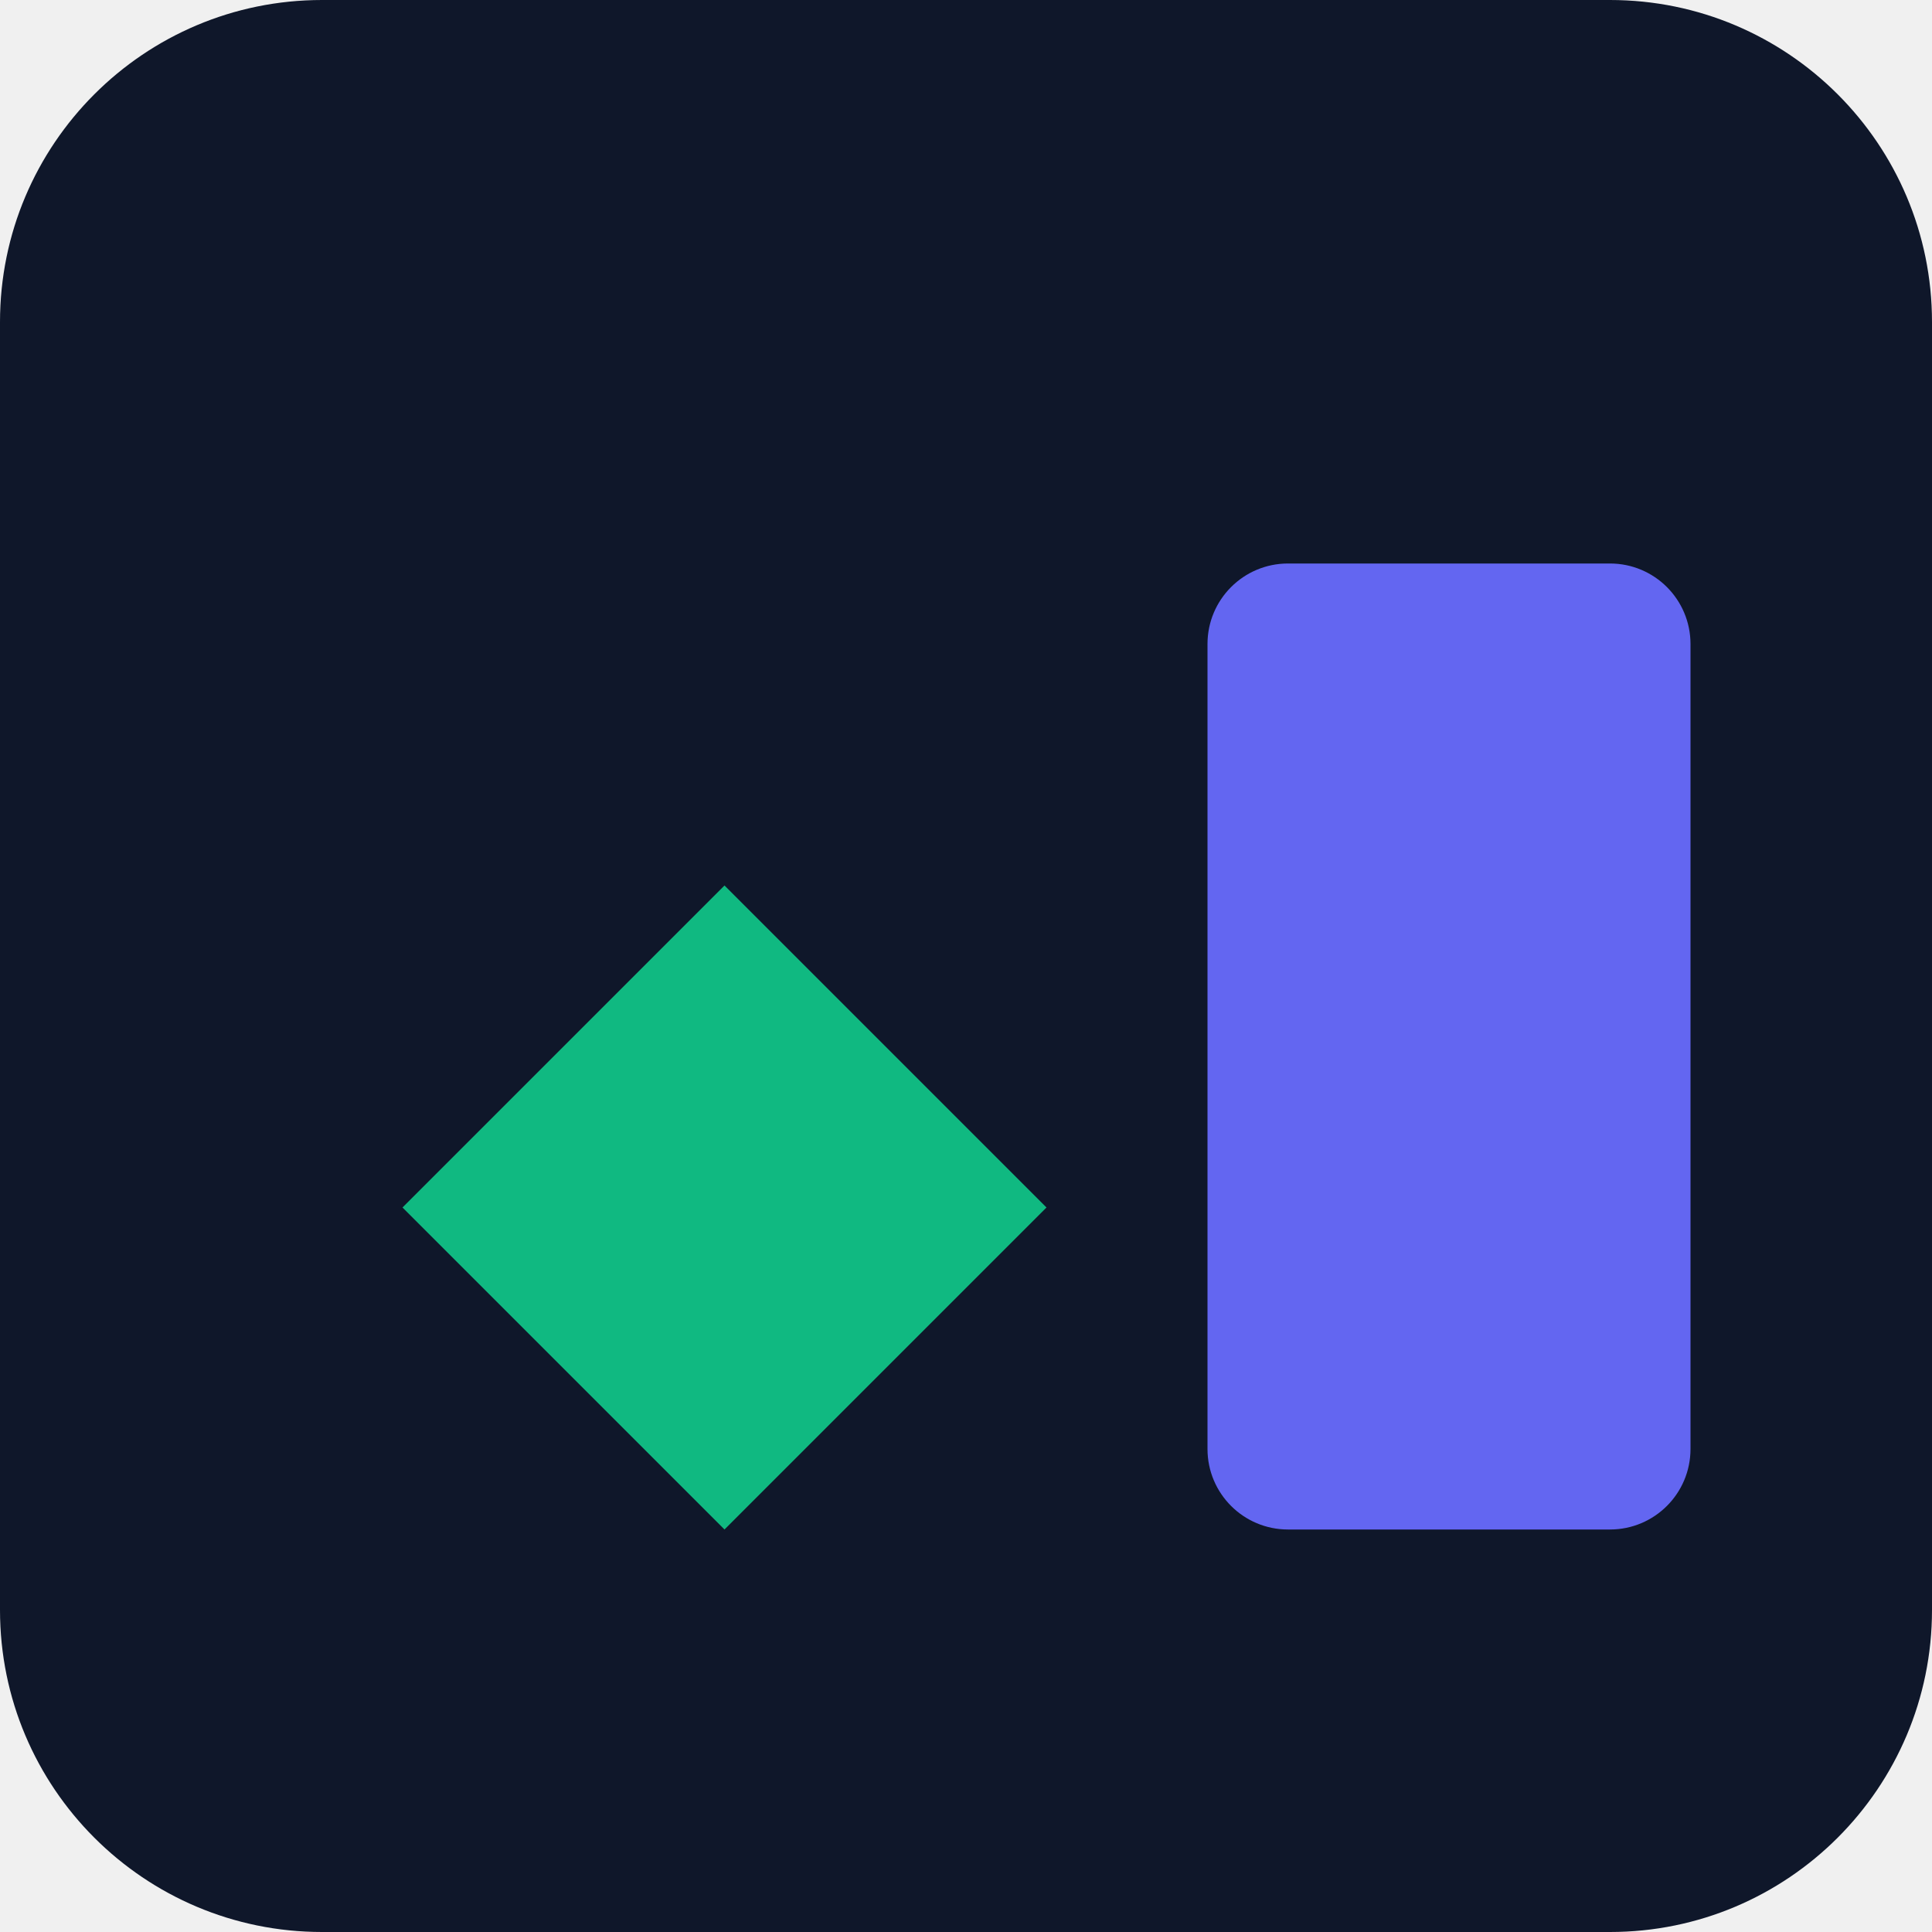
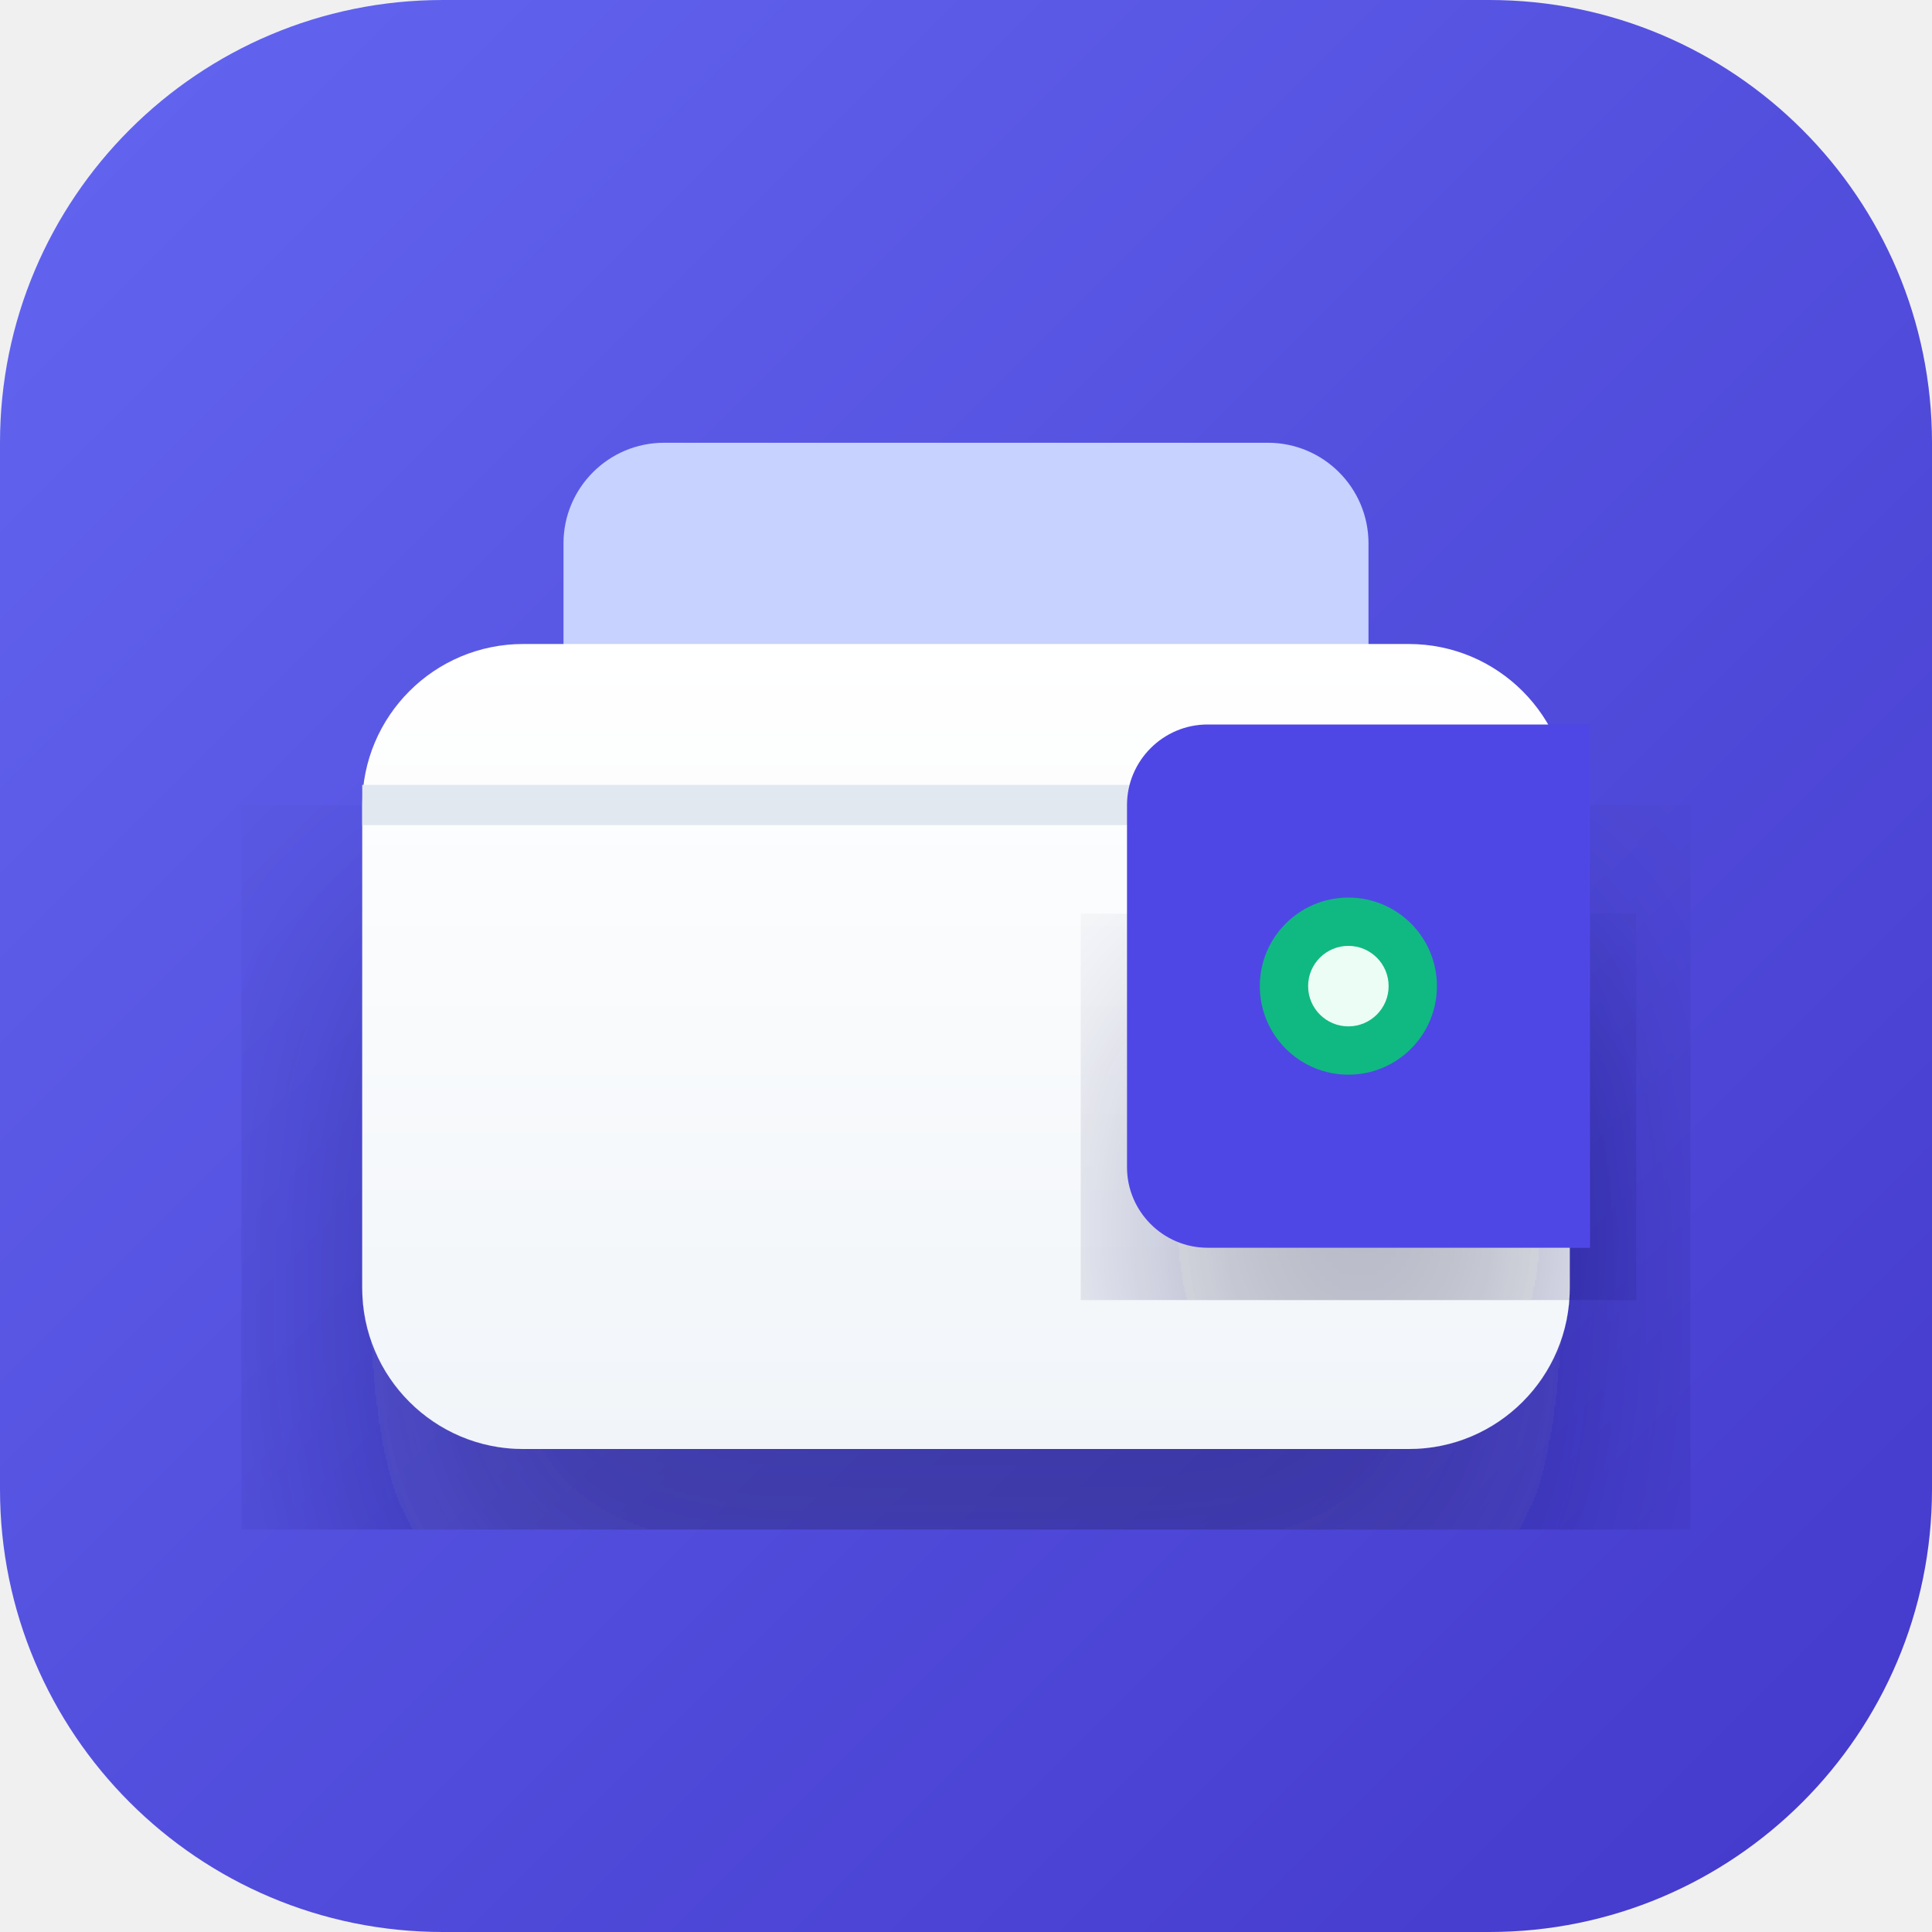
- <svg xmlns="http://www.w3.org/2000/svg" width="192" height="192" viewBox="0 0 24 24" fill="none" stroke="white" stroke-width="0" stroke-linecap="round" stroke-linejoin="round">
-   <rect width="24" height="24" rx="4" fill="#0f172a" />
-   <g transform="translate(3,3)">
-     <path d="M2 12 L6 8 L10 12 L6 16 Z" fill="#10b981" />
-     <rect x="12" y="4" width="6" height="12" rx="1" fill="#6366f1" />
+ <svg xmlns="http://www.w3.org/2000/svg" viewBox="0 0 192 192" width="192" height="192">
+   <defs>
+     <linearGradient id="bgGrad192" x1="0%" y1="0%" x2="100%" y2="100%">
+       <stop offset="0%" stop-color="#6366f1" />
+       <stop offset="100%" stop-color="#4338ca" />
+     </linearGradient>
+     <linearGradient id="walletGrad192" x1="0%" y1="0%" x2="0%" y2="100%">
+       <stop offset="0%" stop-color="#ffffff" />
+       <stop offset="100%" stop-color="#f1f5f9" />
+     </linearGradient>
+     <filter id="subtleShadow192" x="-10%" y="-10%" width="120%" height="120%">
+       <feDropShadow dx="0" dy="6" stdDeviation="4" flood-color="#1e1b4b" flood-opacity="0.35" />
+     </filter>
+   </defs>
+   <rect width="192" height="192" rx="44" fill="url(#bgGrad192)" />
+   <g transform="scale(4) translate(0, 0)">
+     <path d="M14 13.5C14 12.12 15.12 11 16.5 11H31.5C32.88 11 34 12.12 34 13.5V17H14V13.5Z" fill="#c7d2fe" />
+     <rect x="9" y="16" width="30" height="20" rx="4" fill="url(#walletGrad192)" filter="url(#subtleShadow192)" />
+     <line x1="9" y1="20" x2="39" y2="20" stroke="#e2e8f0" stroke-width="1" />
+     <path d="M28 20C28 18.9 28.9 18 30 18H39.5V31H30C28.9 31 28 30.1 28 29V20Z" fill="#4f46e5" filter="url(#subtleShadow192)" />
+     <circle cx="33.5" cy="24.5" r="2.2" fill="#10b981" />
+     <circle cx="33.5" cy="24.5" r="1" fill="#ecfdf5" />
  </g>
</svg>
